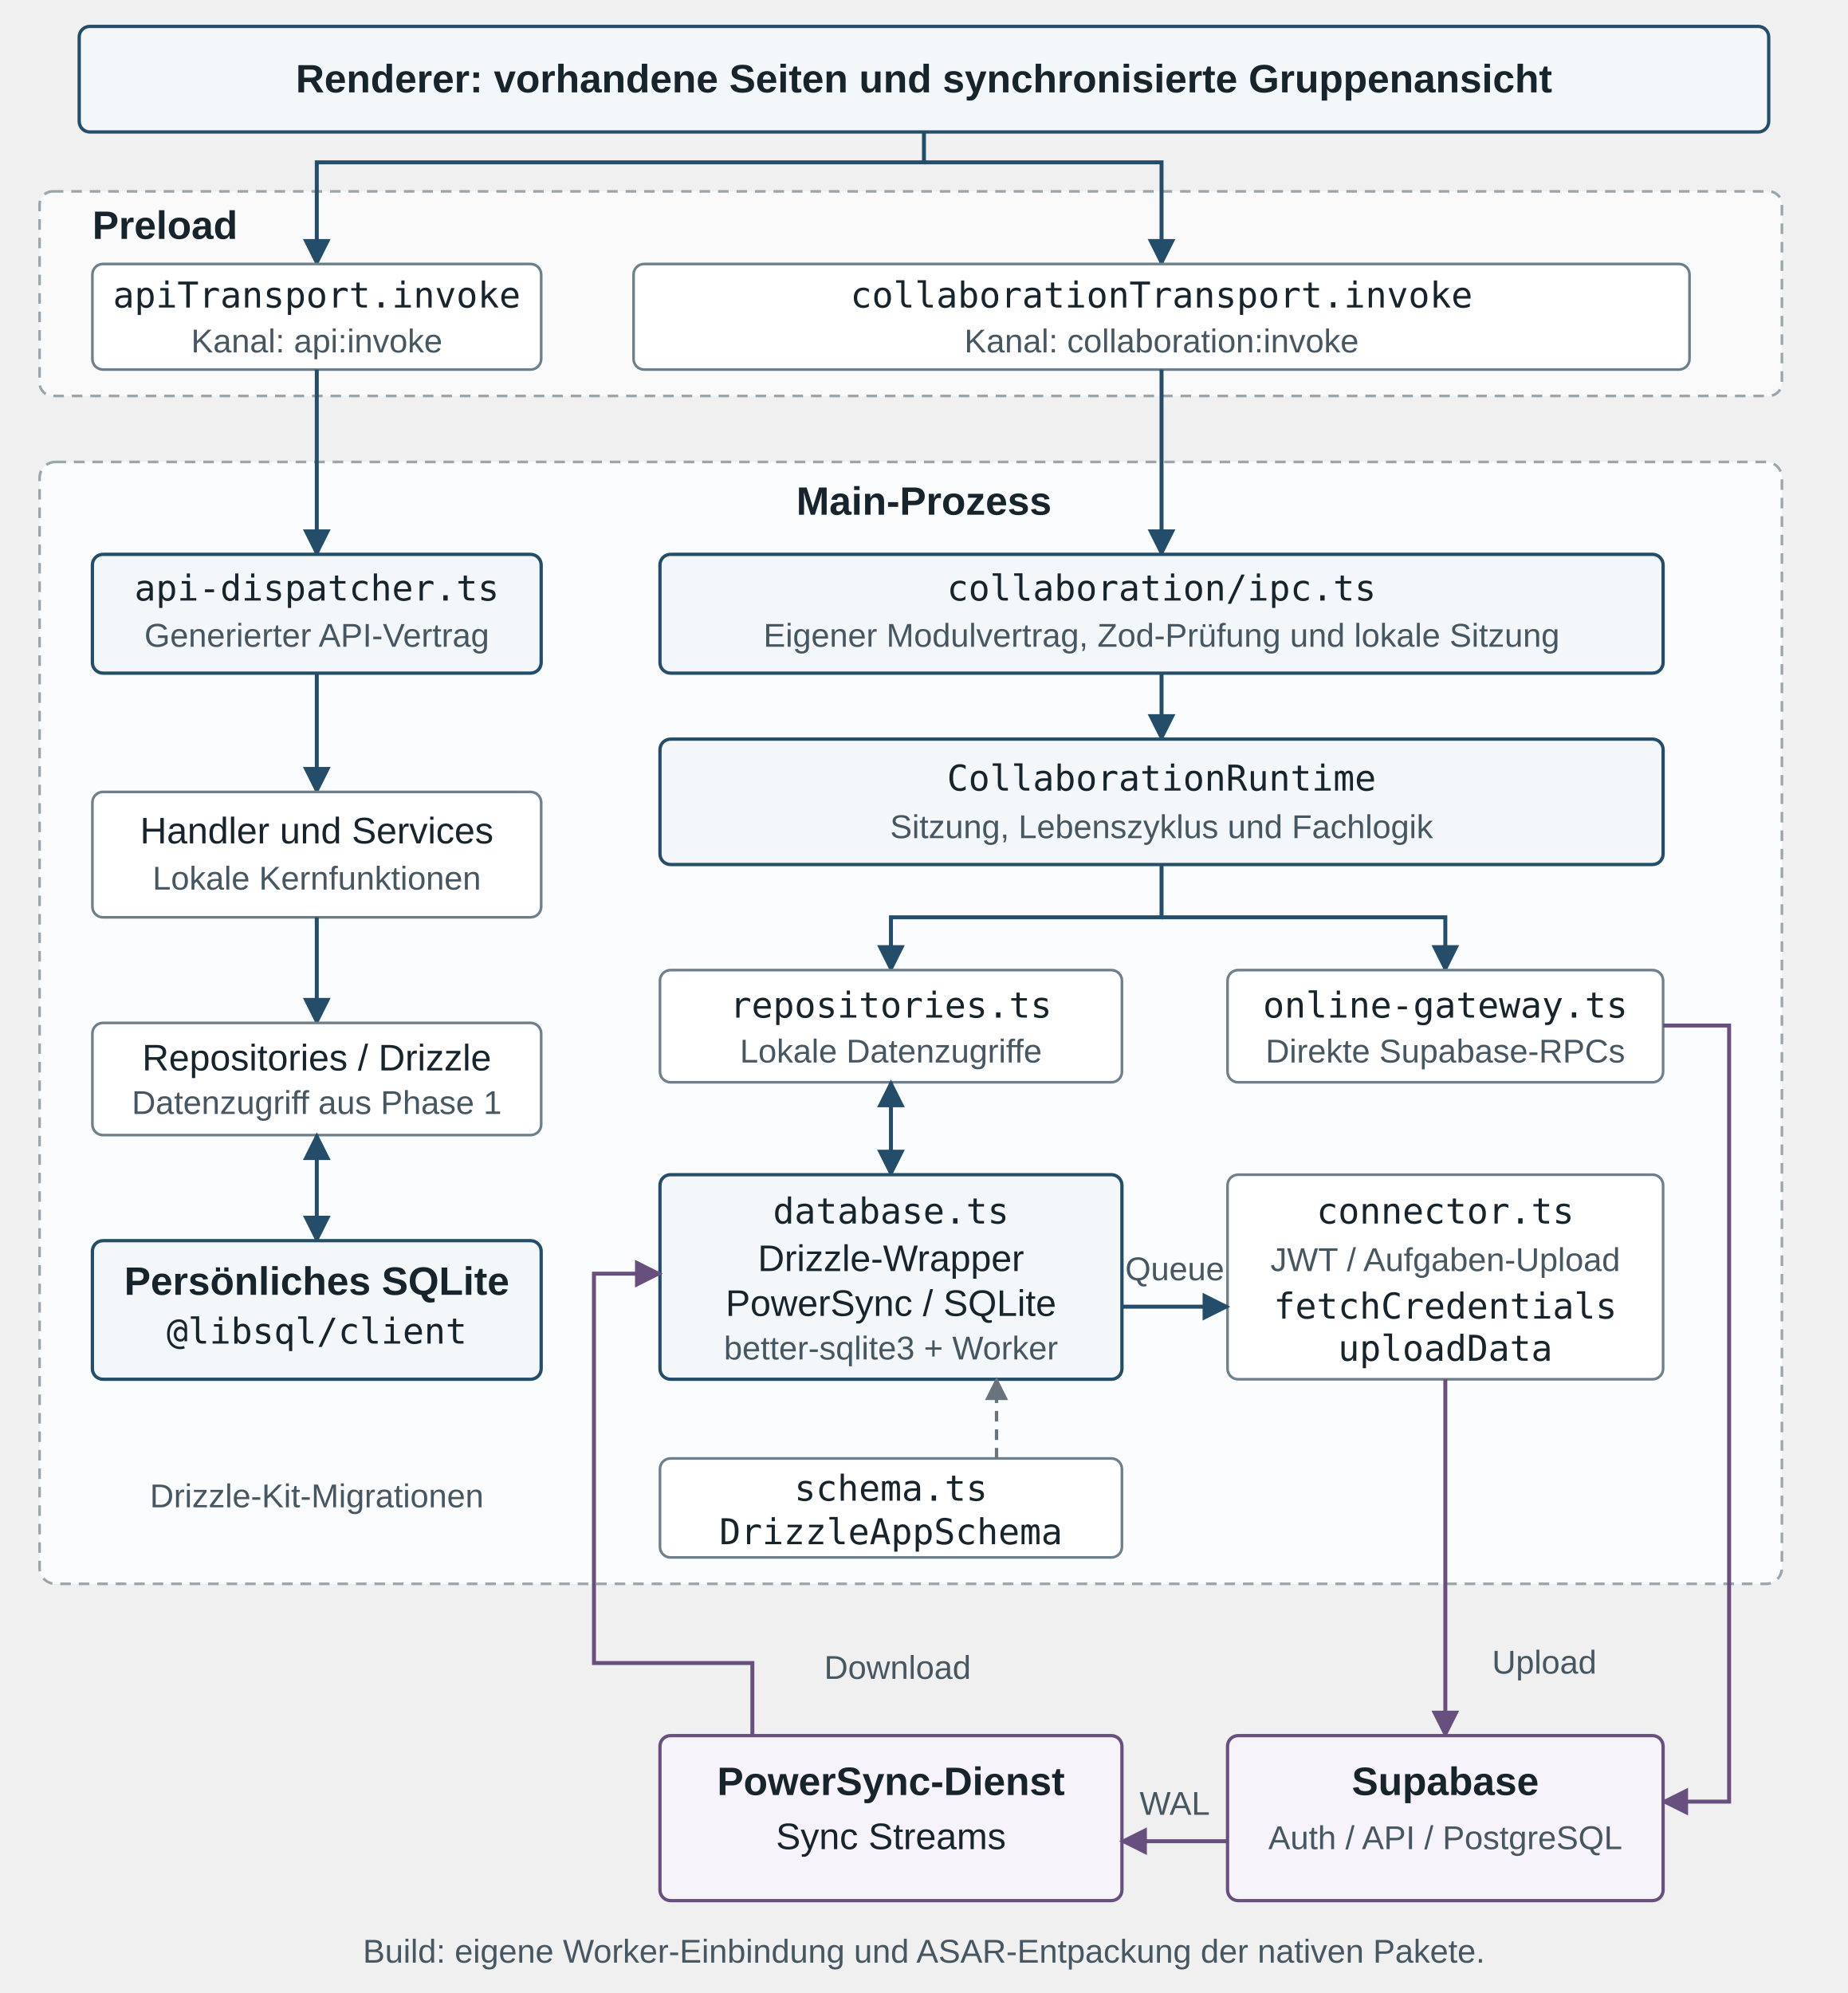
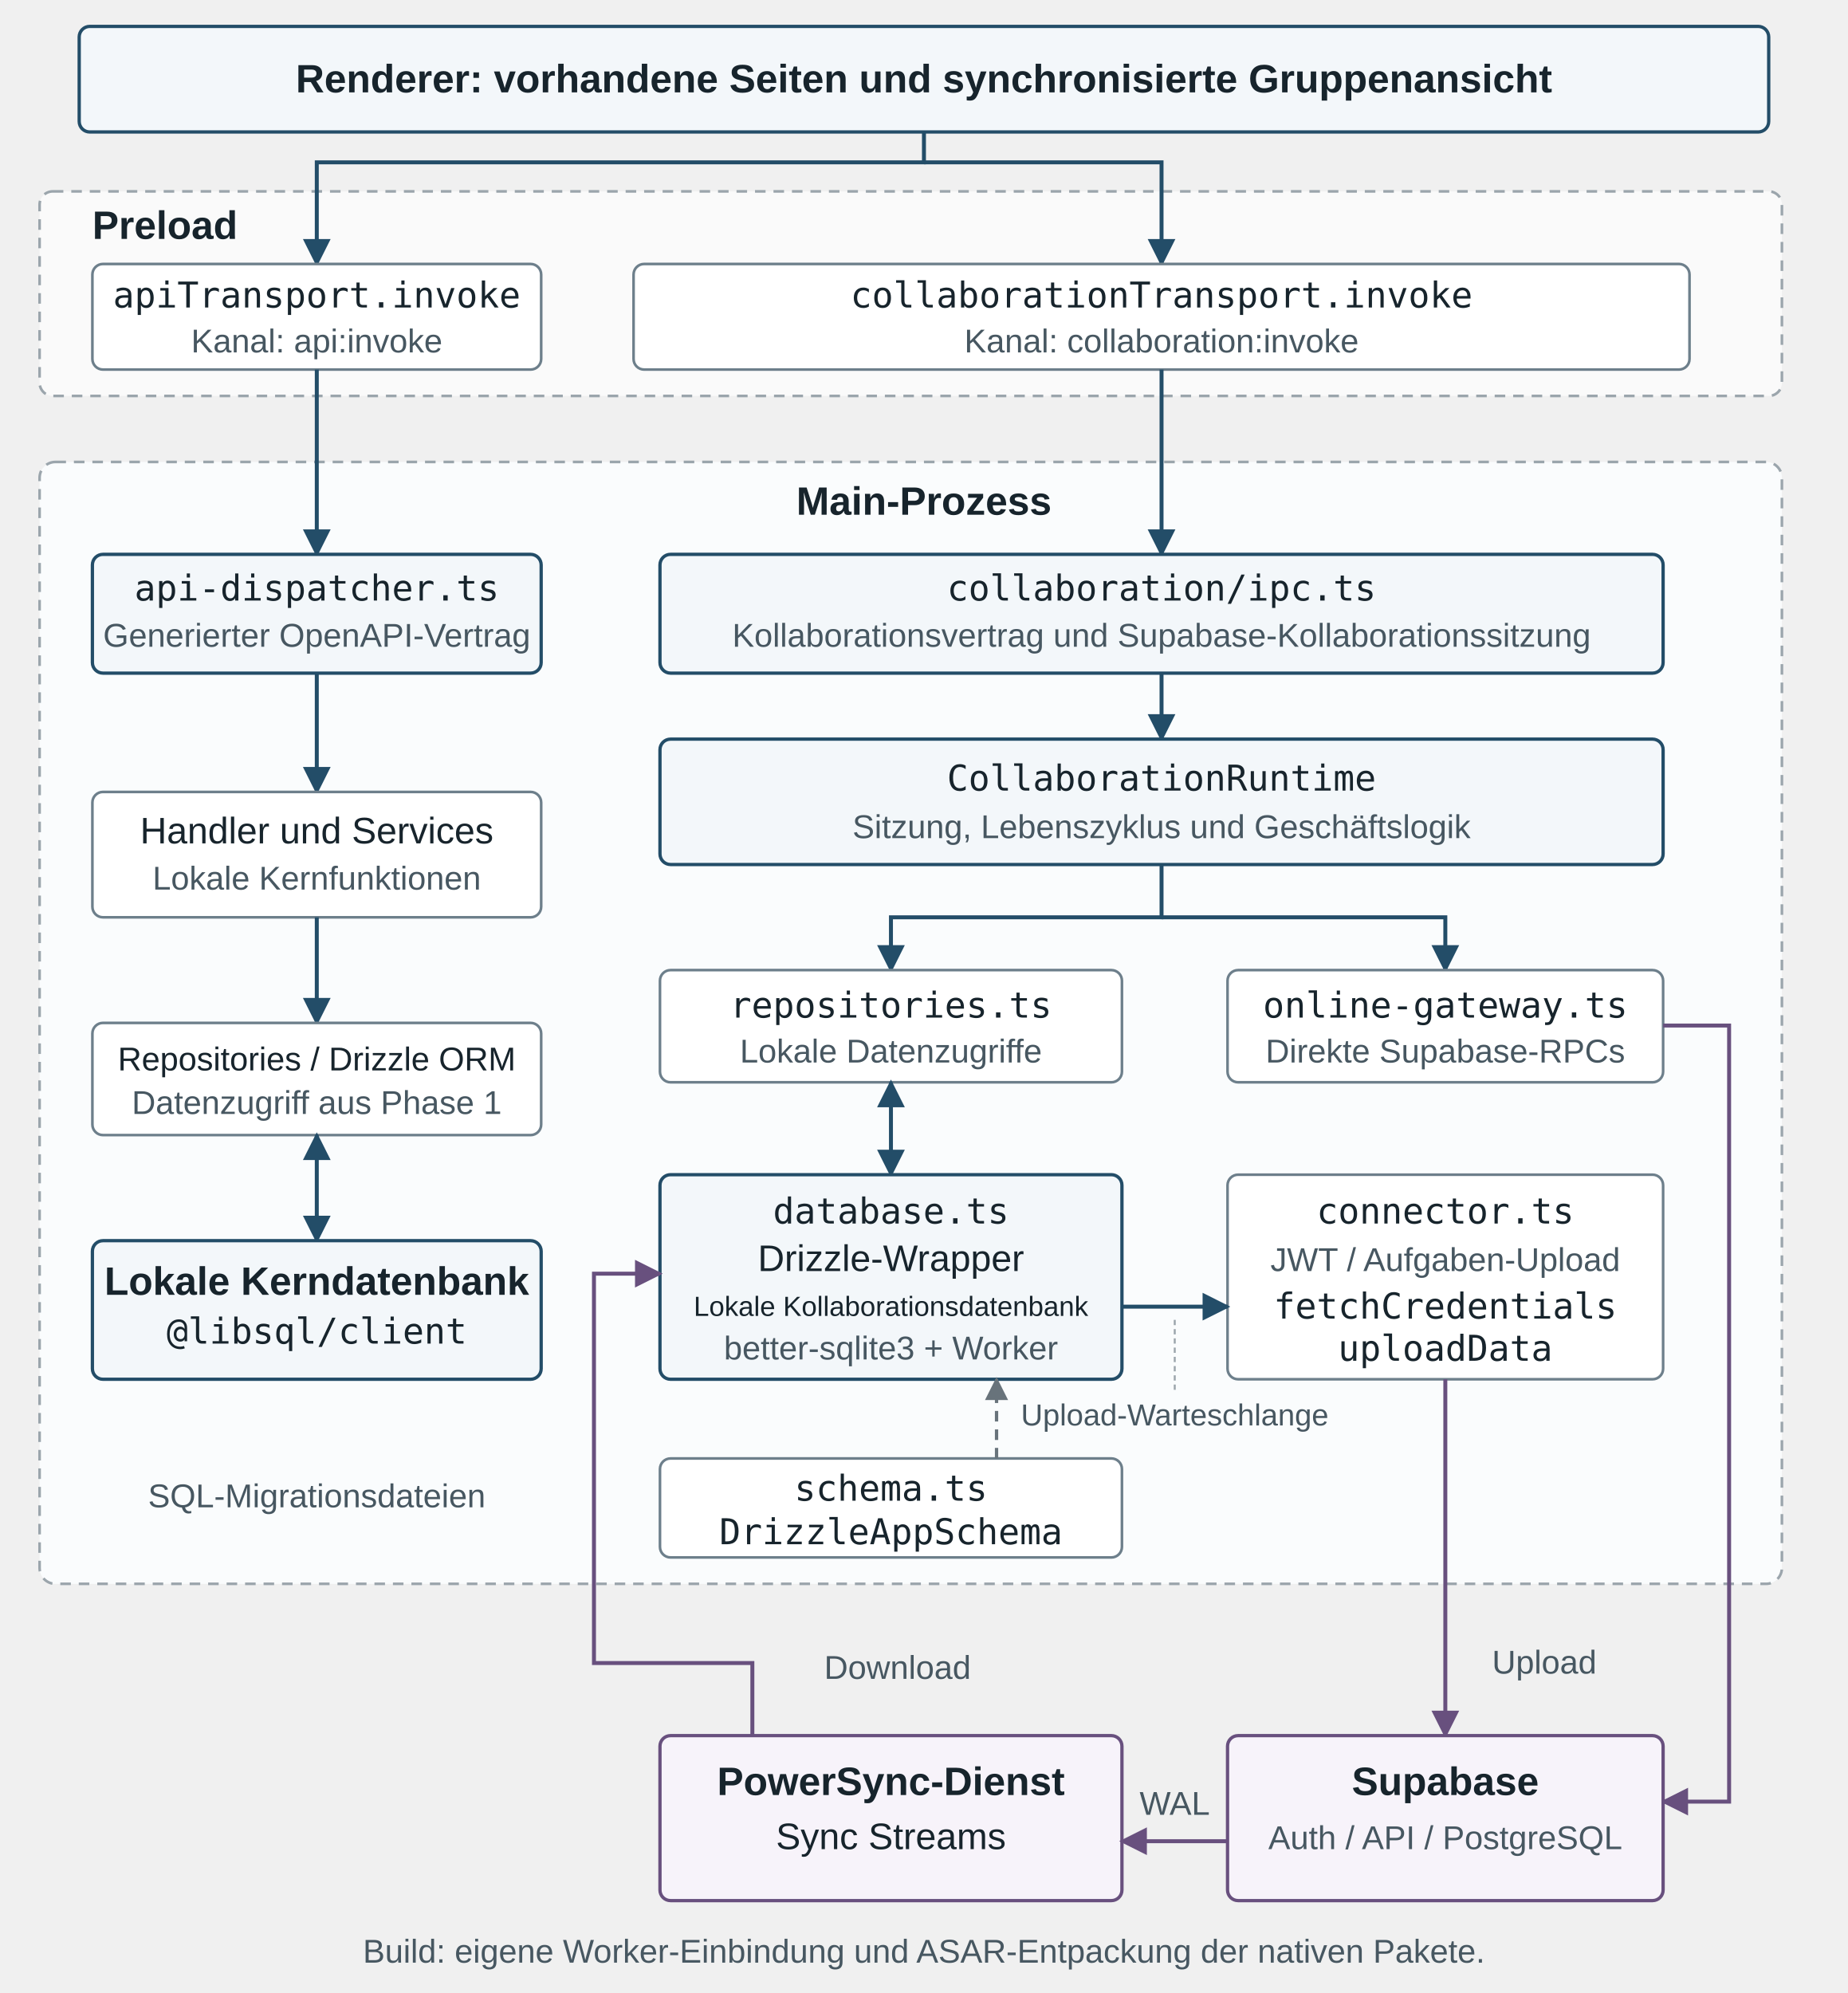
<svg xmlns="http://www.w3.org/2000/svg" width="1400" height="1510" viewBox="0 0 1400 1510" role="img" aria-labelledby="title description">
  <defs>
    <marker id="local-arrow" viewBox="0 0 10 10" refX="9" refY="5" markerWidth="7" markerHeight="7" orient="auto-start-reverse">
      <path d="M 0 0 L 10 5 L 0 10 z" fill="#234d68" />
    </marker>
    <marker id="remote-arrow" viewBox="0 0 10 10" refX="9" refY="5" markerWidth="7" markerHeight="7" orient="auto-start-reverse">
      <path d="M 0 0 L 10 5 L 0 10 z" fill="#68507e" />
    </marker>
    <marker id="schema-arrow" viewBox="0 0 10 10" refX="9" refY="5" markerWidth="7" markerHeight="7" orient="auto">
      <path d="M 0 0 L 10 5 L 0 10 z" fill="#68737b" />
    </marker>
    <style>
      text { font-family: Arial, sans-serif; fill: #17242c; font-size: 28px; text-anchor: middle; }
      .heading { font-size: 30px; font-weight: 700; }
      .note { font-size: 25px; fill: #475761; }
      .code { font-family: Consolas, monospace; font-size: 27px; }
      .box { fill: #fff; stroke: #6d7f8b; stroke-width: 2; }
      .local-box { fill: #f3f7fa; stroke: #234d68; stroke-width: 2.5; }
      .remote-box { fill: #f7f3fa; stroke: #68507e; stroke-width: 2.5; }
      .local { fill: none; stroke: #234d68; stroke-width: 3; marker-end: url(#local-arrow); }
      .both { marker-start: url(#local-arrow); }
      .remote { fill: none; stroke: #68507e; stroke-width: 3; marker-end: url(#remote-arrow); }
      .schema { fill: none; stroke: #68737b; stroke-width: 2.5; stroke-dasharray: 8 6; marker-end: url(#schema-arrow); }
    </style>
  </defs>
  <rect class="local-box" x="60" y="20" width="1280" height="80" rx="8" />
  <text x="700" y="70" class="heading">Renderer: vorhandene Seiten und synchronisierte Gruppenansicht</text>
  <rect x="30" y="145" width="1320" height="155" rx="10" fill="#fafafa" stroke="#9ba5ac" stroke-width="2" stroke-dasharray="8 6" />
  <text x="125" y="181" class="heading">Preload</text>
  <path class="local" d="M 700 100 V 123 H 240 V 200" />
  <path class="local" d="M 700 123 H 880 V 200" />
  <rect class="box" x="70" y="200" width="340" height="80" rx="8" />
  <text x="240" y="233" class="code">apiTransport.invoke</text>
  <text x="240" y="267" class="note">Kanal: api:invoke</text>
  <rect class="box" x="480" y="200" width="800" height="80" rx="8" />
  <text x="880" y="233" class="code">collaborationTransport.invoke</text>
  <text x="880" y="267" class="note">Kanal: collaboration:invoke</text>
  <rect x="30" y="350" width="1320" height="850" rx="12" fill="#fafcfd" stroke="#9ba5ac" stroke-width="2" stroke-dasharray="8 6" />
  <text x="700" y="390" class="heading">Main-Prozess</text>
  <path class="local" d="M 240 280 V 420" />
  <path class="local" d="M 880 280 V 420" />
  <rect class="local-box" x="70" y="420" width="340" height="90" rx="8" />
  <text x="240" y="455" class="code">api-dispatcher.ts</text>
-   <text x="240" y="490" class="note">Generierter API-Vertrag</text>
+   <text x="240" y="490" class="note">Generierter OpenAPI-Vertrag</text>
  <path class="local" d="M 240 510 V 600" />
  <rect class="box" x="70" y="600" width="340" height="95" rx="8" />
  <text x="240" y="639">Handler und Services</text>
  <text x="240" y="674" class="note">Lokale Kernfunktionen</text>
  <path class="local" d="M 240 695 V 775" />
  <rect class="box" x="70" y="775" width="340" height="85" rx="8" />
-   <text x="240" y="811">Repositories / Drizzle</text>
+   <text x="240" y="811" style="font-size: 25px">Repositories / Drizzle ORM</text>
  <text x="240" y="844" class="note">Datenzugriff aus Phase 1</text>
  <path class="local both" d="M 240 860 V 940" />
  <rect class="local-box" x="70" y="940" width="340" height="105" rx="8" />
-   <text x="240" y="981" class="heading">Persönliches SQLite</text>
+   <text x="240" y="981" class="heading">Lokale Kerndatenbank</text>
  <text x="240" y="1018" class="code">@libsql/client</text>
-   <text x="240" y="1142" class="note">Drizzle-Kit-Migrationen</text>
+   <text x="240" y="1142" class="note">SQL-Migrationsdateien</text>
  <rect class="local-box" x="500" y="420" width="760" height="90" rx="8" />
  <text x="880" y="455" class="code">collaboration/ipc.ts</text>
-   <text x="880" y="490" class="note">Eigener Modulvertrag, Zod-Prüfung und lokale Sitzung</text>
+   <text x="880" y="490" class="note">Kollaborationsvertrag und Supabase-Kollaborationssitzung</text>
  <path class="local" d="M 880 510 V 560" />
  <rect class="local-box" x="500" y="560" width="760" height="95" rx="8" />
  <text x="880" y="599" class="code">CollaborationRuntime</text>
-   <text x="880" y="635" class="note">Sitzung, Lebenszyklus und Fachlogik</text>
+   <text x="880" y="635" class="note">Sitzung, Lebenszyklus und Geschäftslogik</text>
  <path class="local" d="M 880 655 V 695 H 675 V 735" />
  <path class="local" d="M 880 695 H 1095 V 735" />
  <rect class="box" x="500" y="735" width="350" height="85" rx="8" />
  <text x="675" y="771" class="code">repositories.ts</text>
  <text x="675" y="805" class="note">Lokale Datenzugriffe</text>
  <rect class="box" x="930" y="735" width="330" height="85" rx="8" />
  <text x="1095" y="771" class="code">online-gateway.ts</text>
  <text x="1095" y="805" class="note">Direkte Supabase-RPCs</text>
  <path class="local both" d="M 675 820 V 890" />
  <rect class="local-box" x="500" y="890" width="350" height="155" rx="8" />
  <text x="675" y="927" class="code">database.ts</text>
  <text x="675" y="963">Drizzle-Wrapper</text>
-   <text x="675" y="997">PowerSync / SQLite</text>
+   <text x="675" y="997" style="font-size: 21px">Lokale Kollaborationsdatenbank</text>
  <text x="675" y="1030" class="note">better-sqlite3 + Worker</text>
  <rect class="box" x="930" y="890" width="330" height="155" rx="8" />
  <text x="1095" y="927" class="code">connector.ts</text>
  <text x="1095" y="963" class="note">JWT / Aufgaben-Upload</text>
  <text x="1095" y="999" class="code">fetchCredentials</text>
  <text x="1095" y="1031" class="code">uploadData</text>
  <path class="local" d="M 850 990 H 930" />
-   <text x="890" y="970" class="note">Queue</text>
+   <path d="M 890 1000 V 1055" stroke="#9ba5ac" stroke-width="1.5" stroke-dasharray="4 3" />
+   <text x="890" y="1080" class="note" style="font-size: 23px">Upload-Warteschlange</text>
  <rect class="box" x="500" y="1105" width="350" height="75" rx="8" />
  <text x="675" y="1137" class="code">schema.ts</text>
  <text x="675" y="1170" class="code">DrizzleAppSchema</text>
  <path class="schema" d="M 755 1105 V 1045" />
  <path class="remote" d="M 1260 777 H 1310 V 1365 H 1260" />
  <path class="remote" d="M 1095 1045 V 1315" />
  <text x="1170" y="1268" class="note">Upload</text>
  <path class="remote" d="M 570 1315 V 1260 H 450 V 965 H 500" />
  <text x="680" y="1272" class="note">Download</text>
  <rect class="remote-box" x="500" y="1315" width="350" height="125" rx="8" />
  <text x="675" y="1360" class="heading">PowerSync-Dienst</text>
  <text x="675" y="1401">Sync Streams</text>
  <rect class="remote-box" x="930" y="1315" width="330" height="125" rx="8" />
  <text x="1095" y="1360" class="heading">Supabase</text>
  <text x="1095" y="1401" class="note">Auth / API / PostgreSQL</text>
  <path class="remote" d="M 930 1395 H 850" />
  <text x="890" y="1375" class="note">WAL</text>
  <text x="700" y="1487" class="note">Build: eigene Worker-Einbindung und ASAR-Entpackung der nativen Pakete.</text>
</svg>
